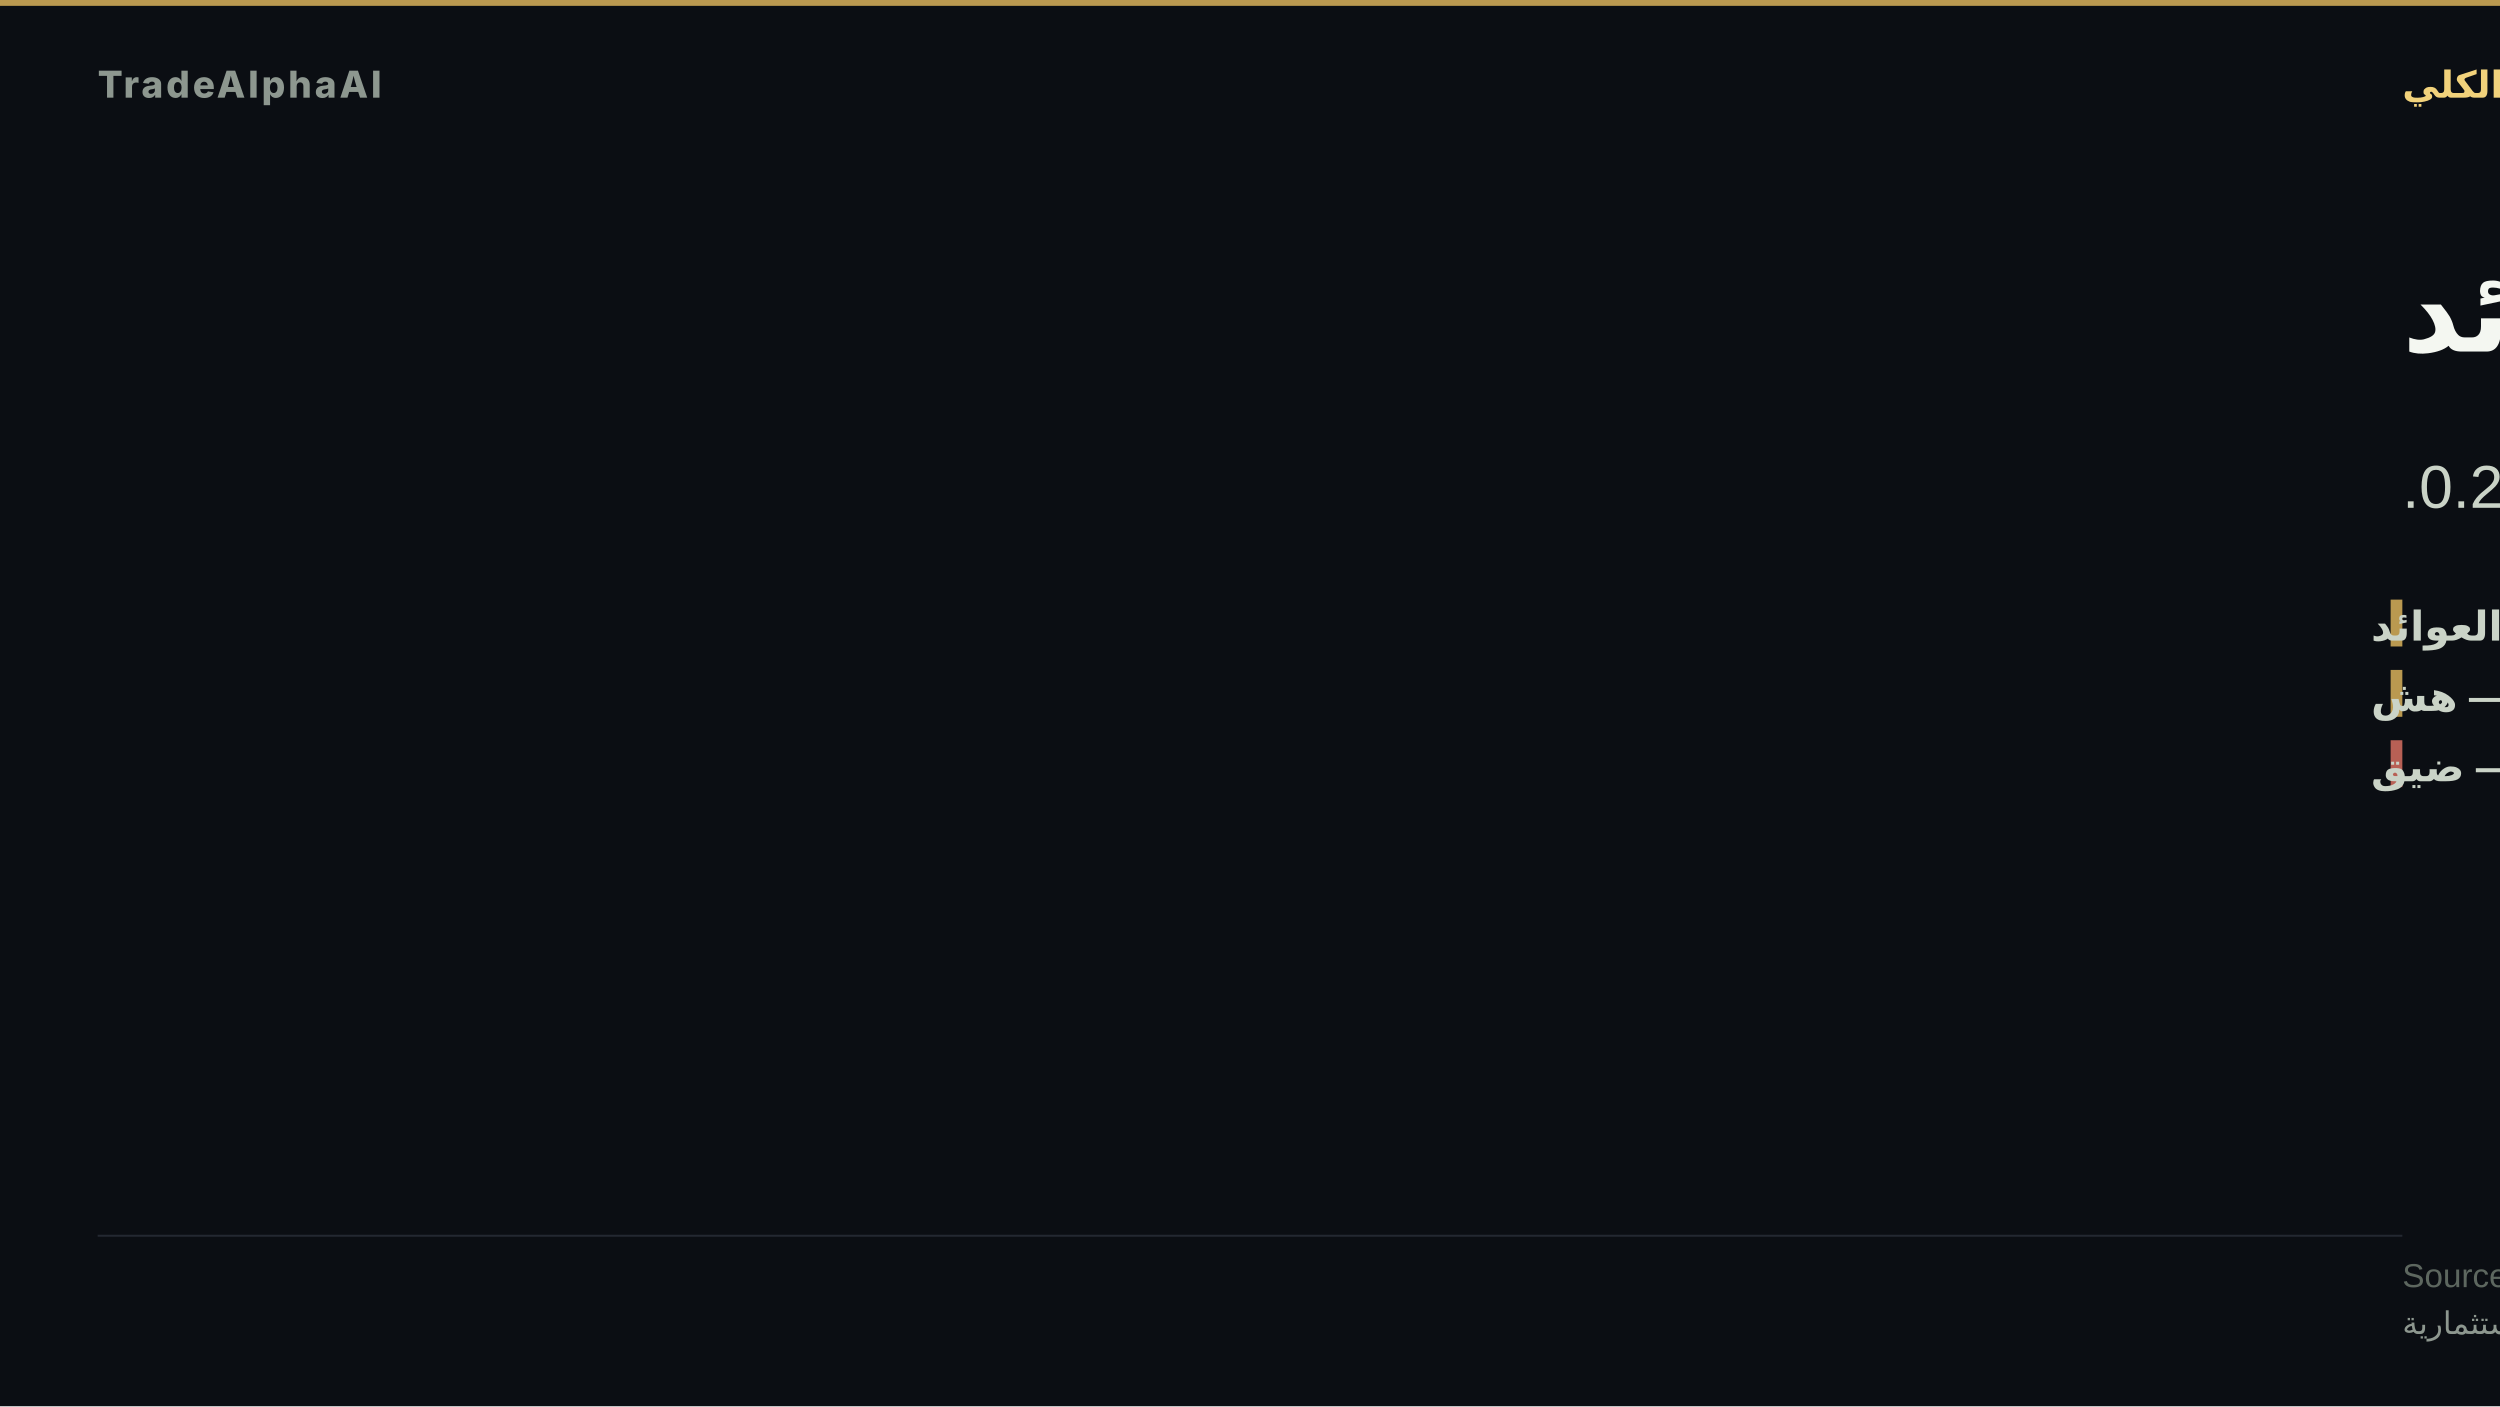
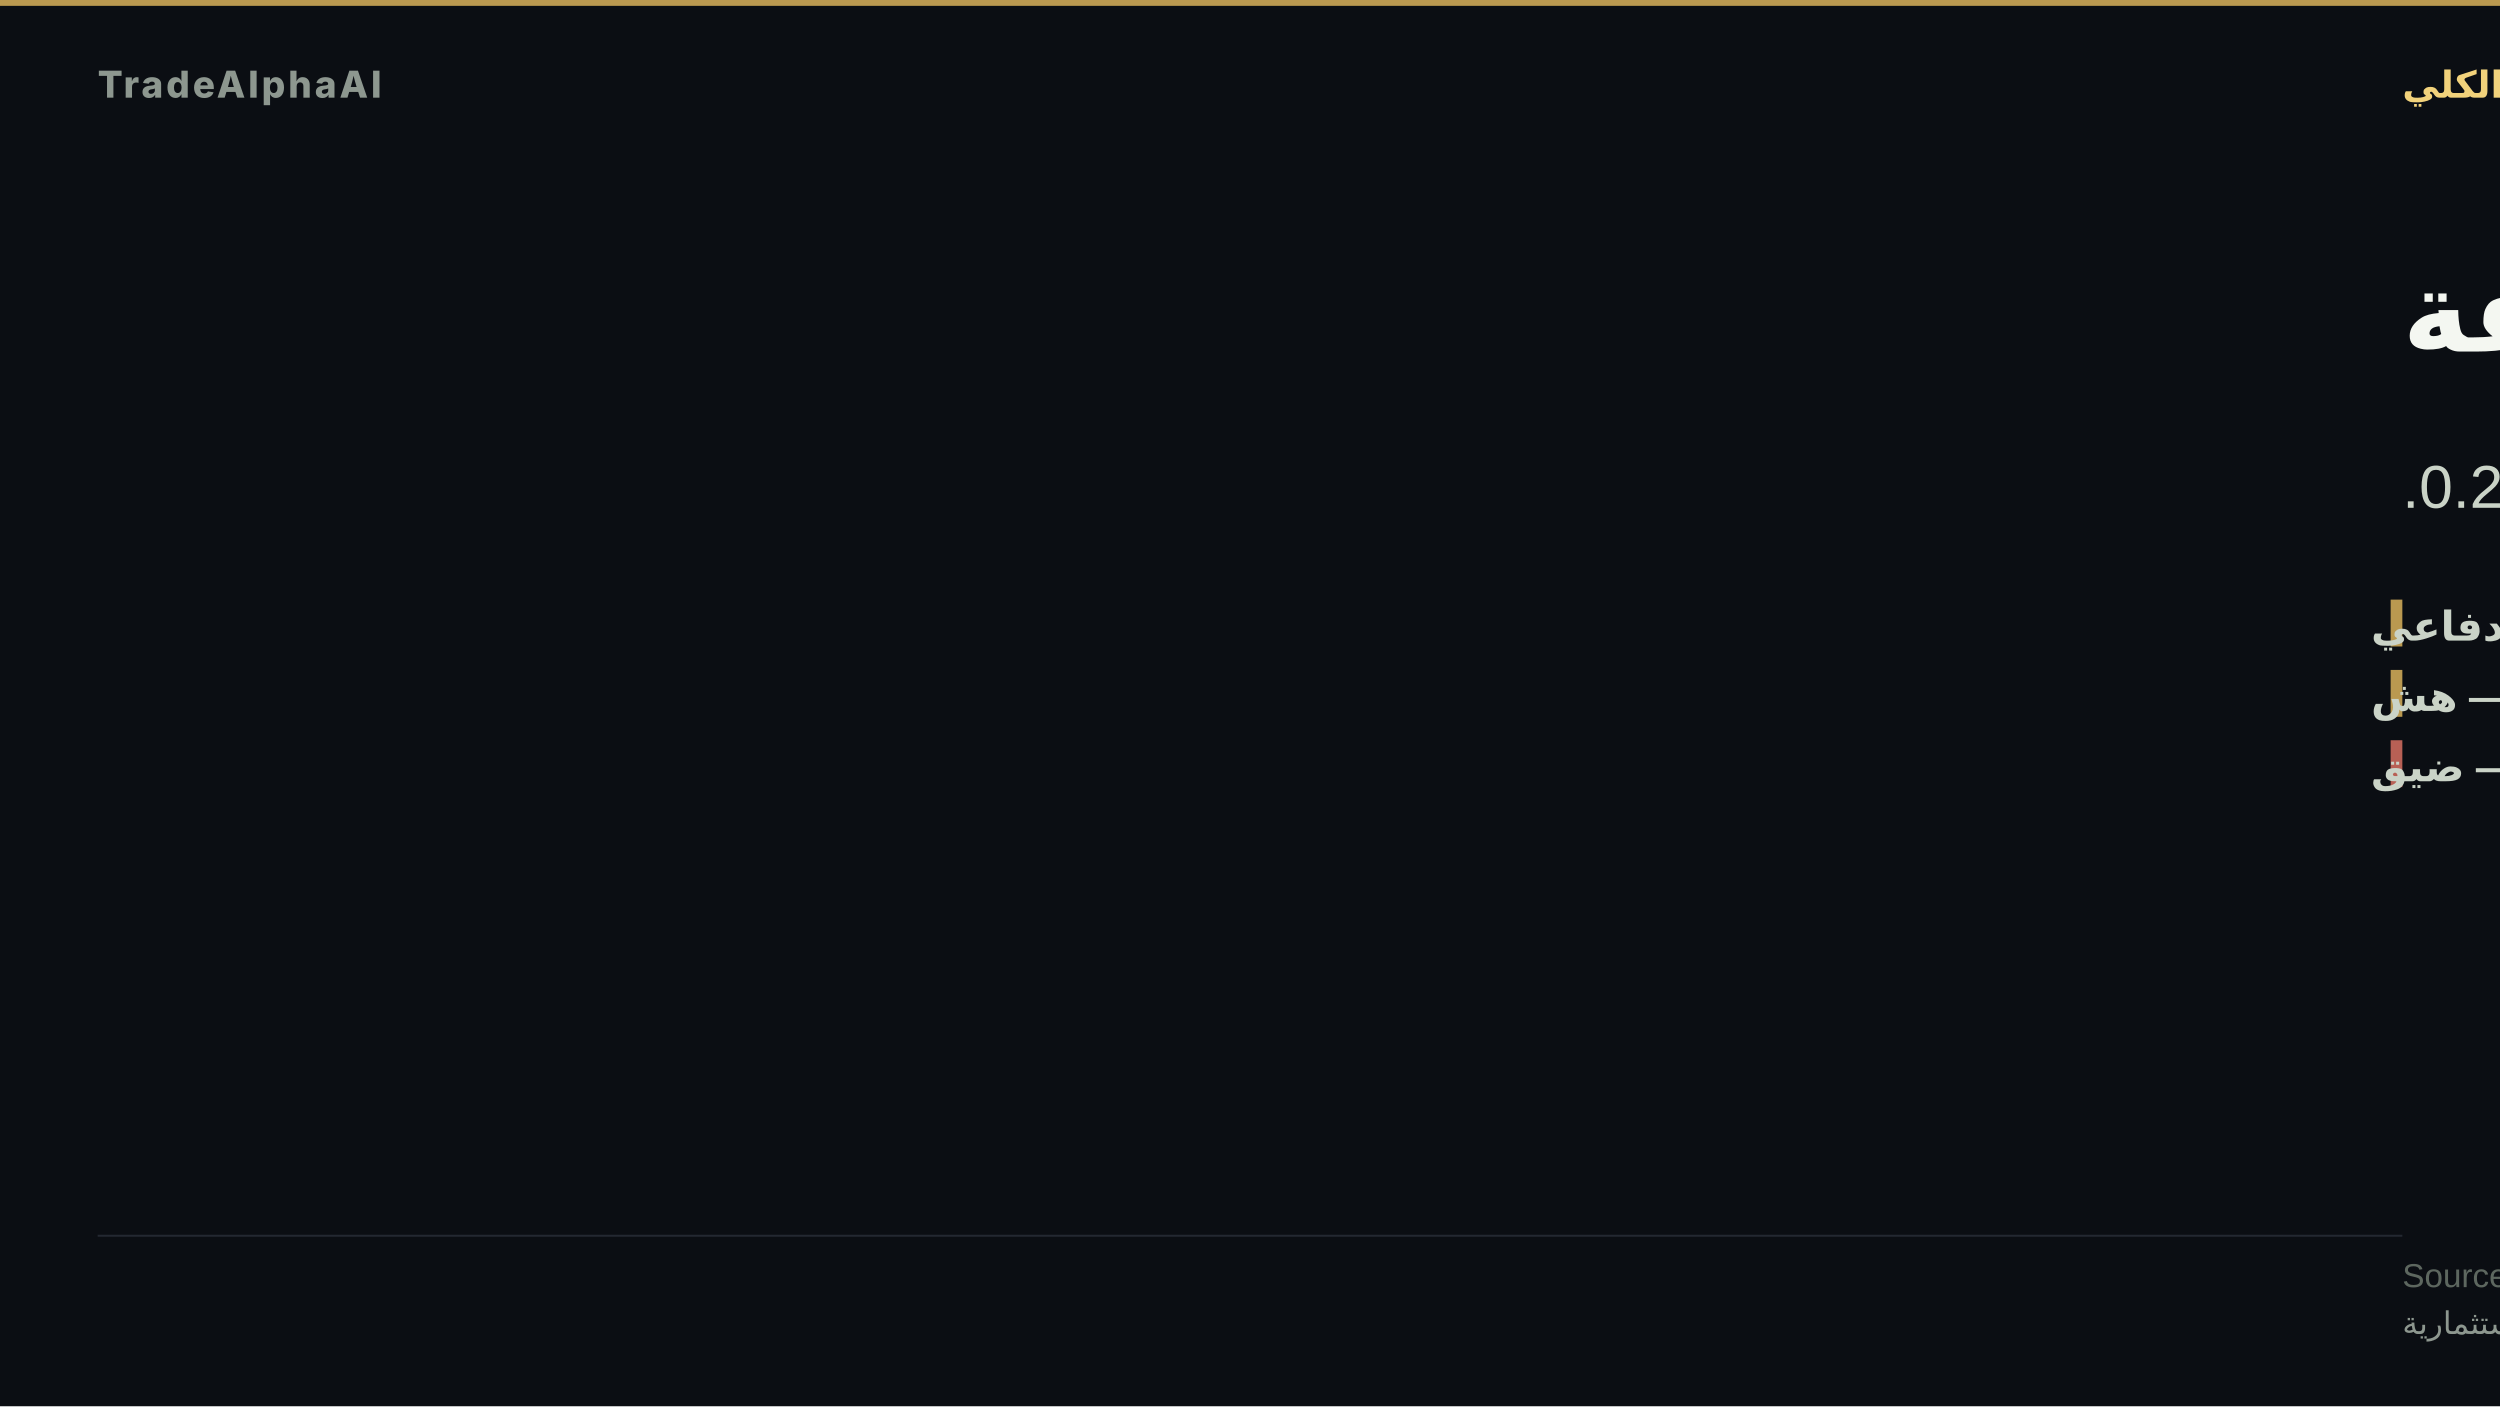
- <svg xmlns="http://www.w3.org/2000/svg" width="1280" height="720" viewBox="0 0 1280 720" role="img" aria-label="ضغط العوائد">
+ <svg xmlns="http://www.w3.org/2000/svg" width="1280" height="720" viewBox="0 0 1280 720" role="img" aria-label="قيادة ضيقة">
  <rect width="1280" height="720" fill="#0b0e13" />
  <rect x="0" y="0" width="1280" height="3" fill="#d8b15a" opacity="0.85" />
  <text x="50" y="50" font-family="'Inter','Segoe UI','Helvetica Neue',Arial,sans-serif" font-size="19" font-weight="800" letter-spacing="1.5" fill="#8d978f" text-anchor="start">TradeAlphaAI</text>
  <text x="1230" y="50" font-family="'Tajawal','Cairo','Segoe UI',Arial,sans-serif" font-size="19" font-weight="700" letter-spacing="0" fill="#f2d27b" text-anchor="end" direction="rtl">النظام الكلي</text>
-   <text x="1230" y="180" font-family="'Tajawal','Cairo','Segoe UI',Arial,sans-serif" font-size="58" font-weight="800" fill="#f4f7f1" text-anchor="end" direction="rtl">ضغط العوائد</text>
-   <text x="1230" y="260" font-family="'Tajawal','Cairo','Segoe UI',Arial,sans-serif" font-size="31" font-weight="500" fill="#cad3c7" text-anchor="end" direction="rtl">سيولة ضغط العوائد · استقرار هش · اتساق 0.2.</text>
+   <text x="1230" y="180" font-family="'Tajawal','Cairo','Segoe UI',Arial,sans-serif" font-size="58" font-weight="800" fill="#f4f7f1" text-anchor="end" direction="rtl">قيادة ضيقة</text>
+   <text x="1230" y="260" font-family="'Tajawal','Cairo','Segoe UI',Arial,sans-serif" font-size="31" font-weight="500" fill="#cad3c7" text-anchor="end" direction="rtl">سيولة طلب دفاعي · استقرار هش · اتساق 0.2.</text>
  <rect x="1224" y="307" width="6" height="24" fill="#d8b15a" opacity="0.85" />
-   <text x="1214" y="328" font-family="'Tajawal','Cairo','Segoe UI',Arial,sans-serif" font-size="21" font-weight="600" fill="#cad3c7" text-anchor="end" direction="rtl">السيولة — ضغط العوائد</text>
+   <text x="1214" y="328" font-family="'Tajawal','Cairo','Segoe UI',Arial,sans-serif" font-size="21" font-weight="600" fill="#cad3c7" text-anchor="end" direction="rtl">السيولة — طلب دفاعي</text>
  <rect x="1224" y="343" width="6" height="24" fill="#d8b15a" opacity="0.85" />
  <text x="1214" y="364" font-family="'Tajawal','Cairo','Segoe UI',Arial,sans-serif" font-size="21" font-weight="600" fill="#cad3c7" text-anchor="end" direction="rtl">الاستقرار — هش</text>
  <rect x="1224" y="379" width="6" height="24" fill="#d66e60" opacity="0.85" />
  <text x="1214" y="400" font-family="'Tajawal','Cairo','Segoe UI',Arial,sans-serif" font-size="21" font-weight="600" fill="#cad3c7" text-anchor="end" direction="rtl">الاتساع — ضيق</text>
  <rect x="50" y="632.2" width="1180" height="1" fill="rgba(148,163,184,0.18)" />
  <text x="1230" y="659" font-family="'Tajawal','Cairo','Segoe UI',Arial,sans-serif" font-size="17" fill="#5d675f" text-anchor="end" direction="rtl">Source: TradeAlphaAI macro-reactions + liquidity-regime artifacts</text>
  <text x="1230" y="683" font-family="'Tajawal','Cairo','Segoe UI',Arial,sans-serif" font-size="16" fill="#8d978f" text-anchor="end" direction="rtl">استخبارات سوق تعليمية — ليست نصيحة استثمارية</text>
</svg>
